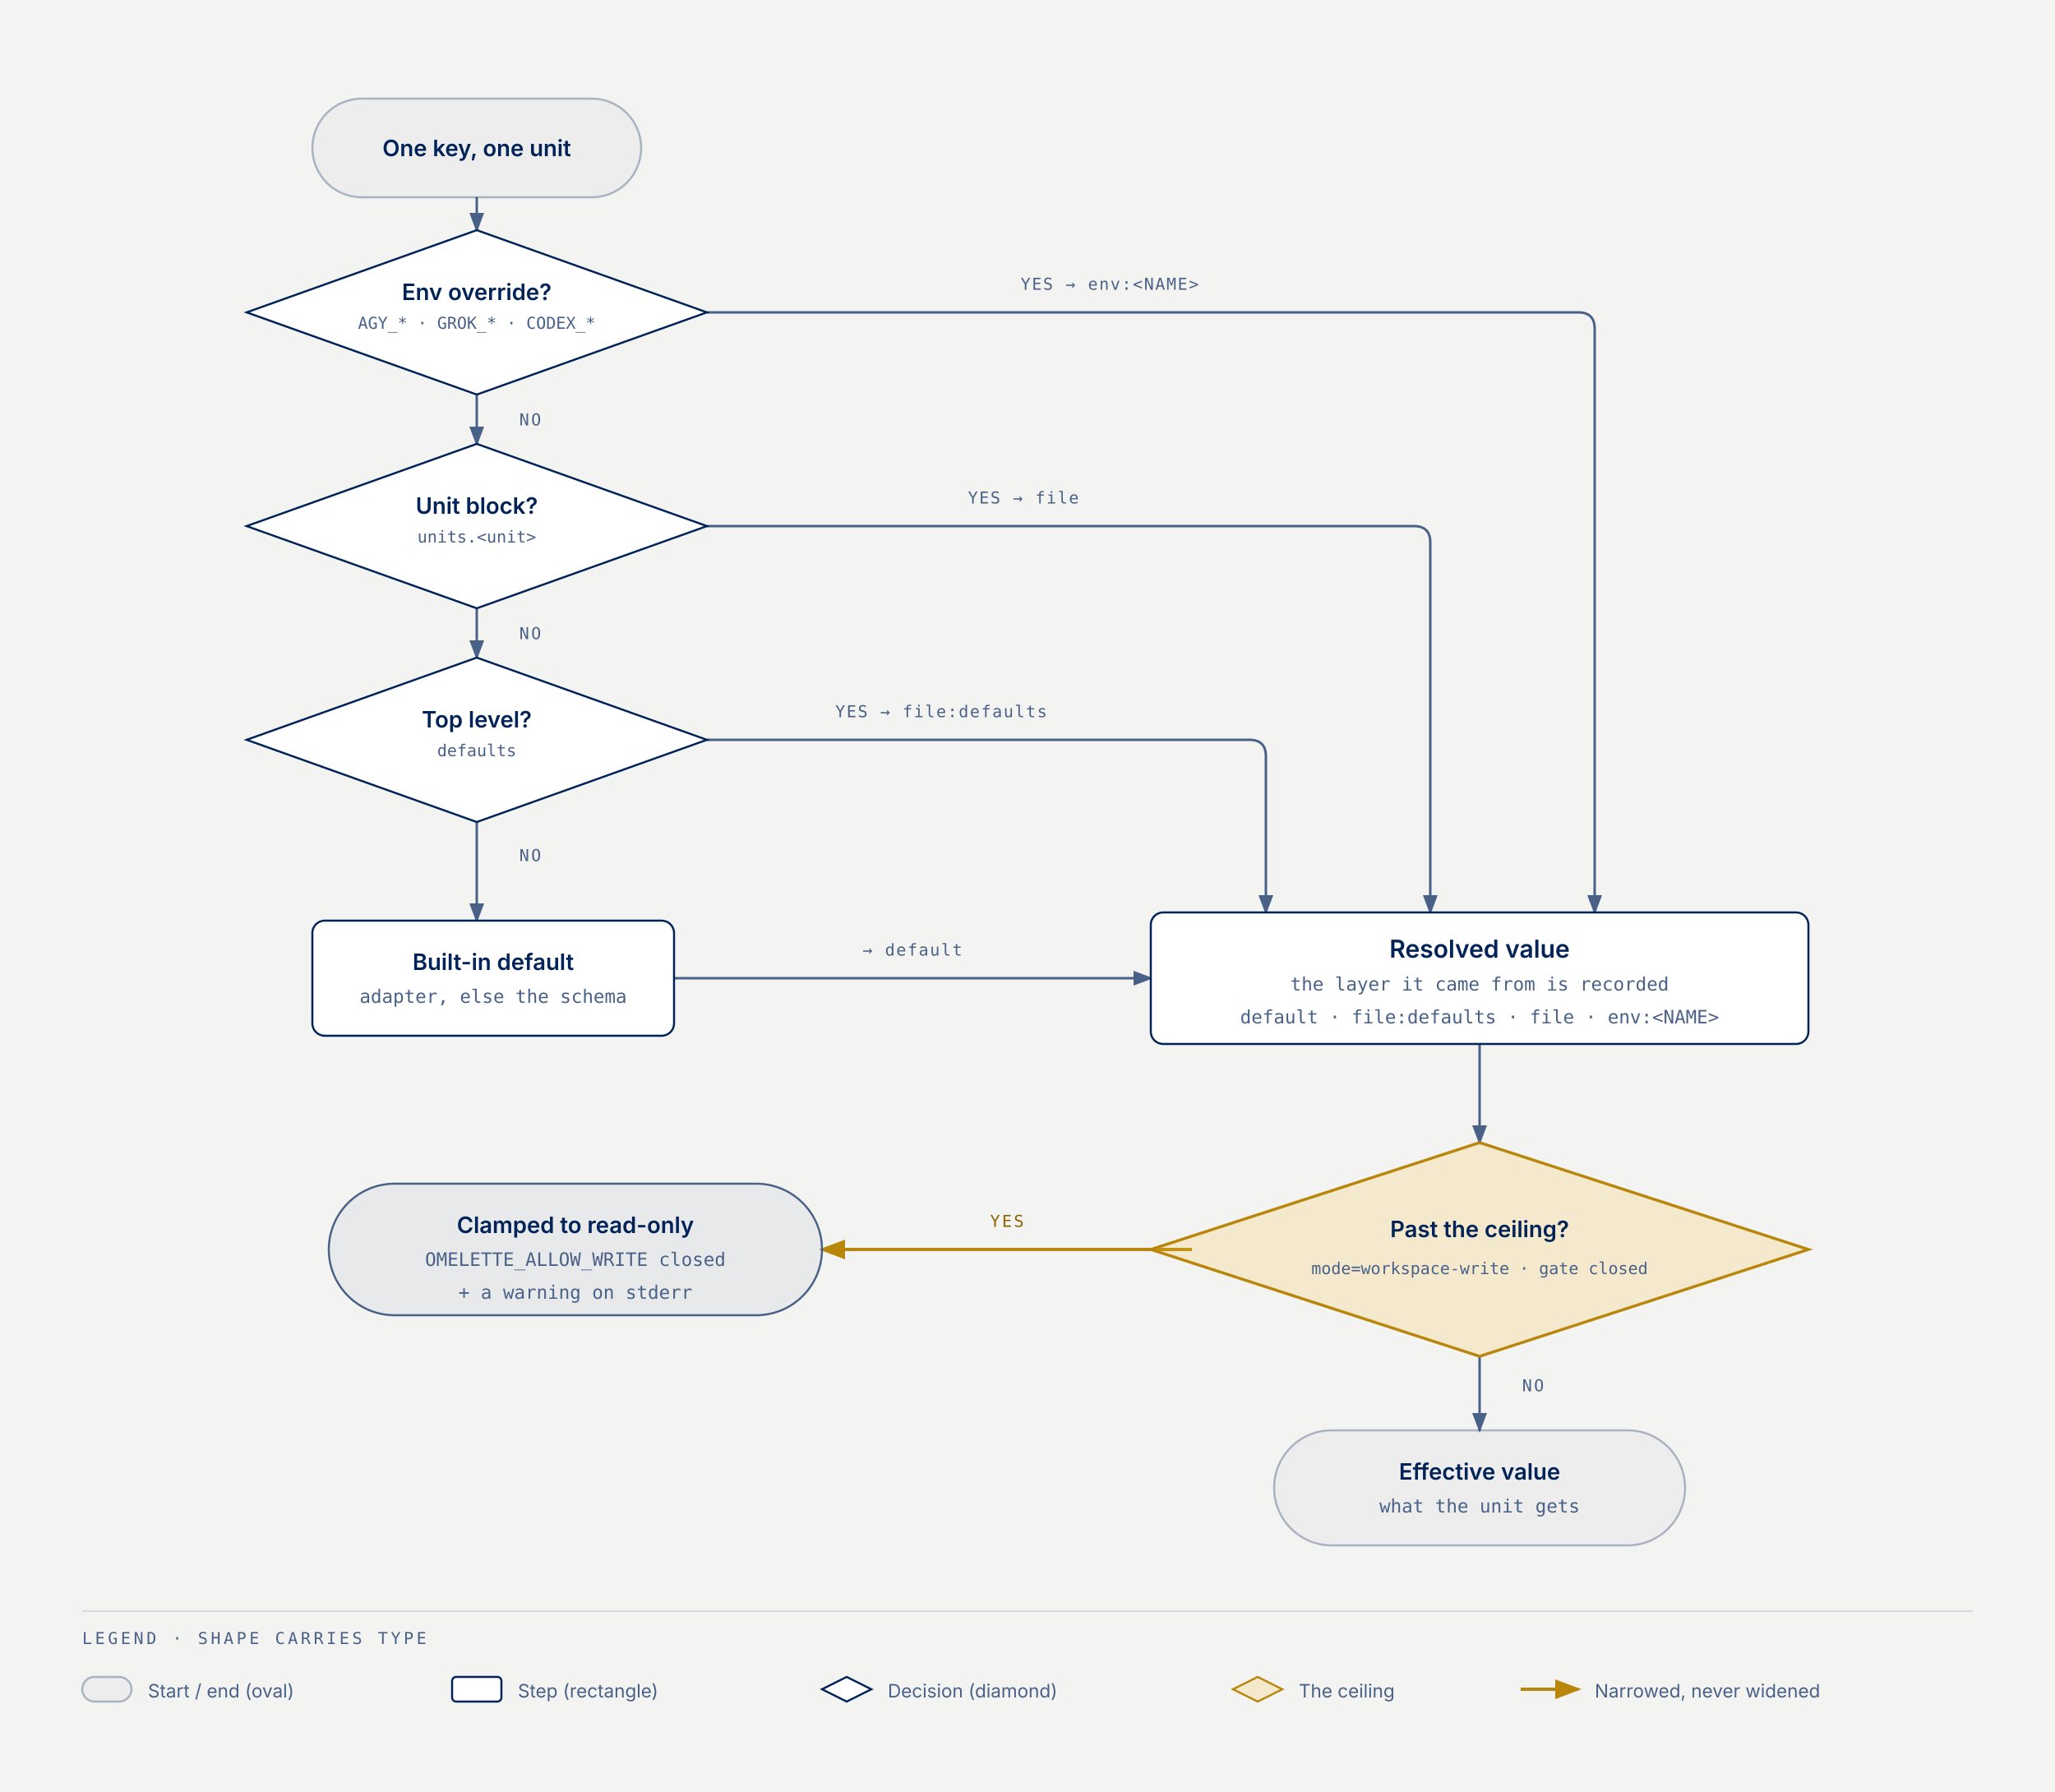
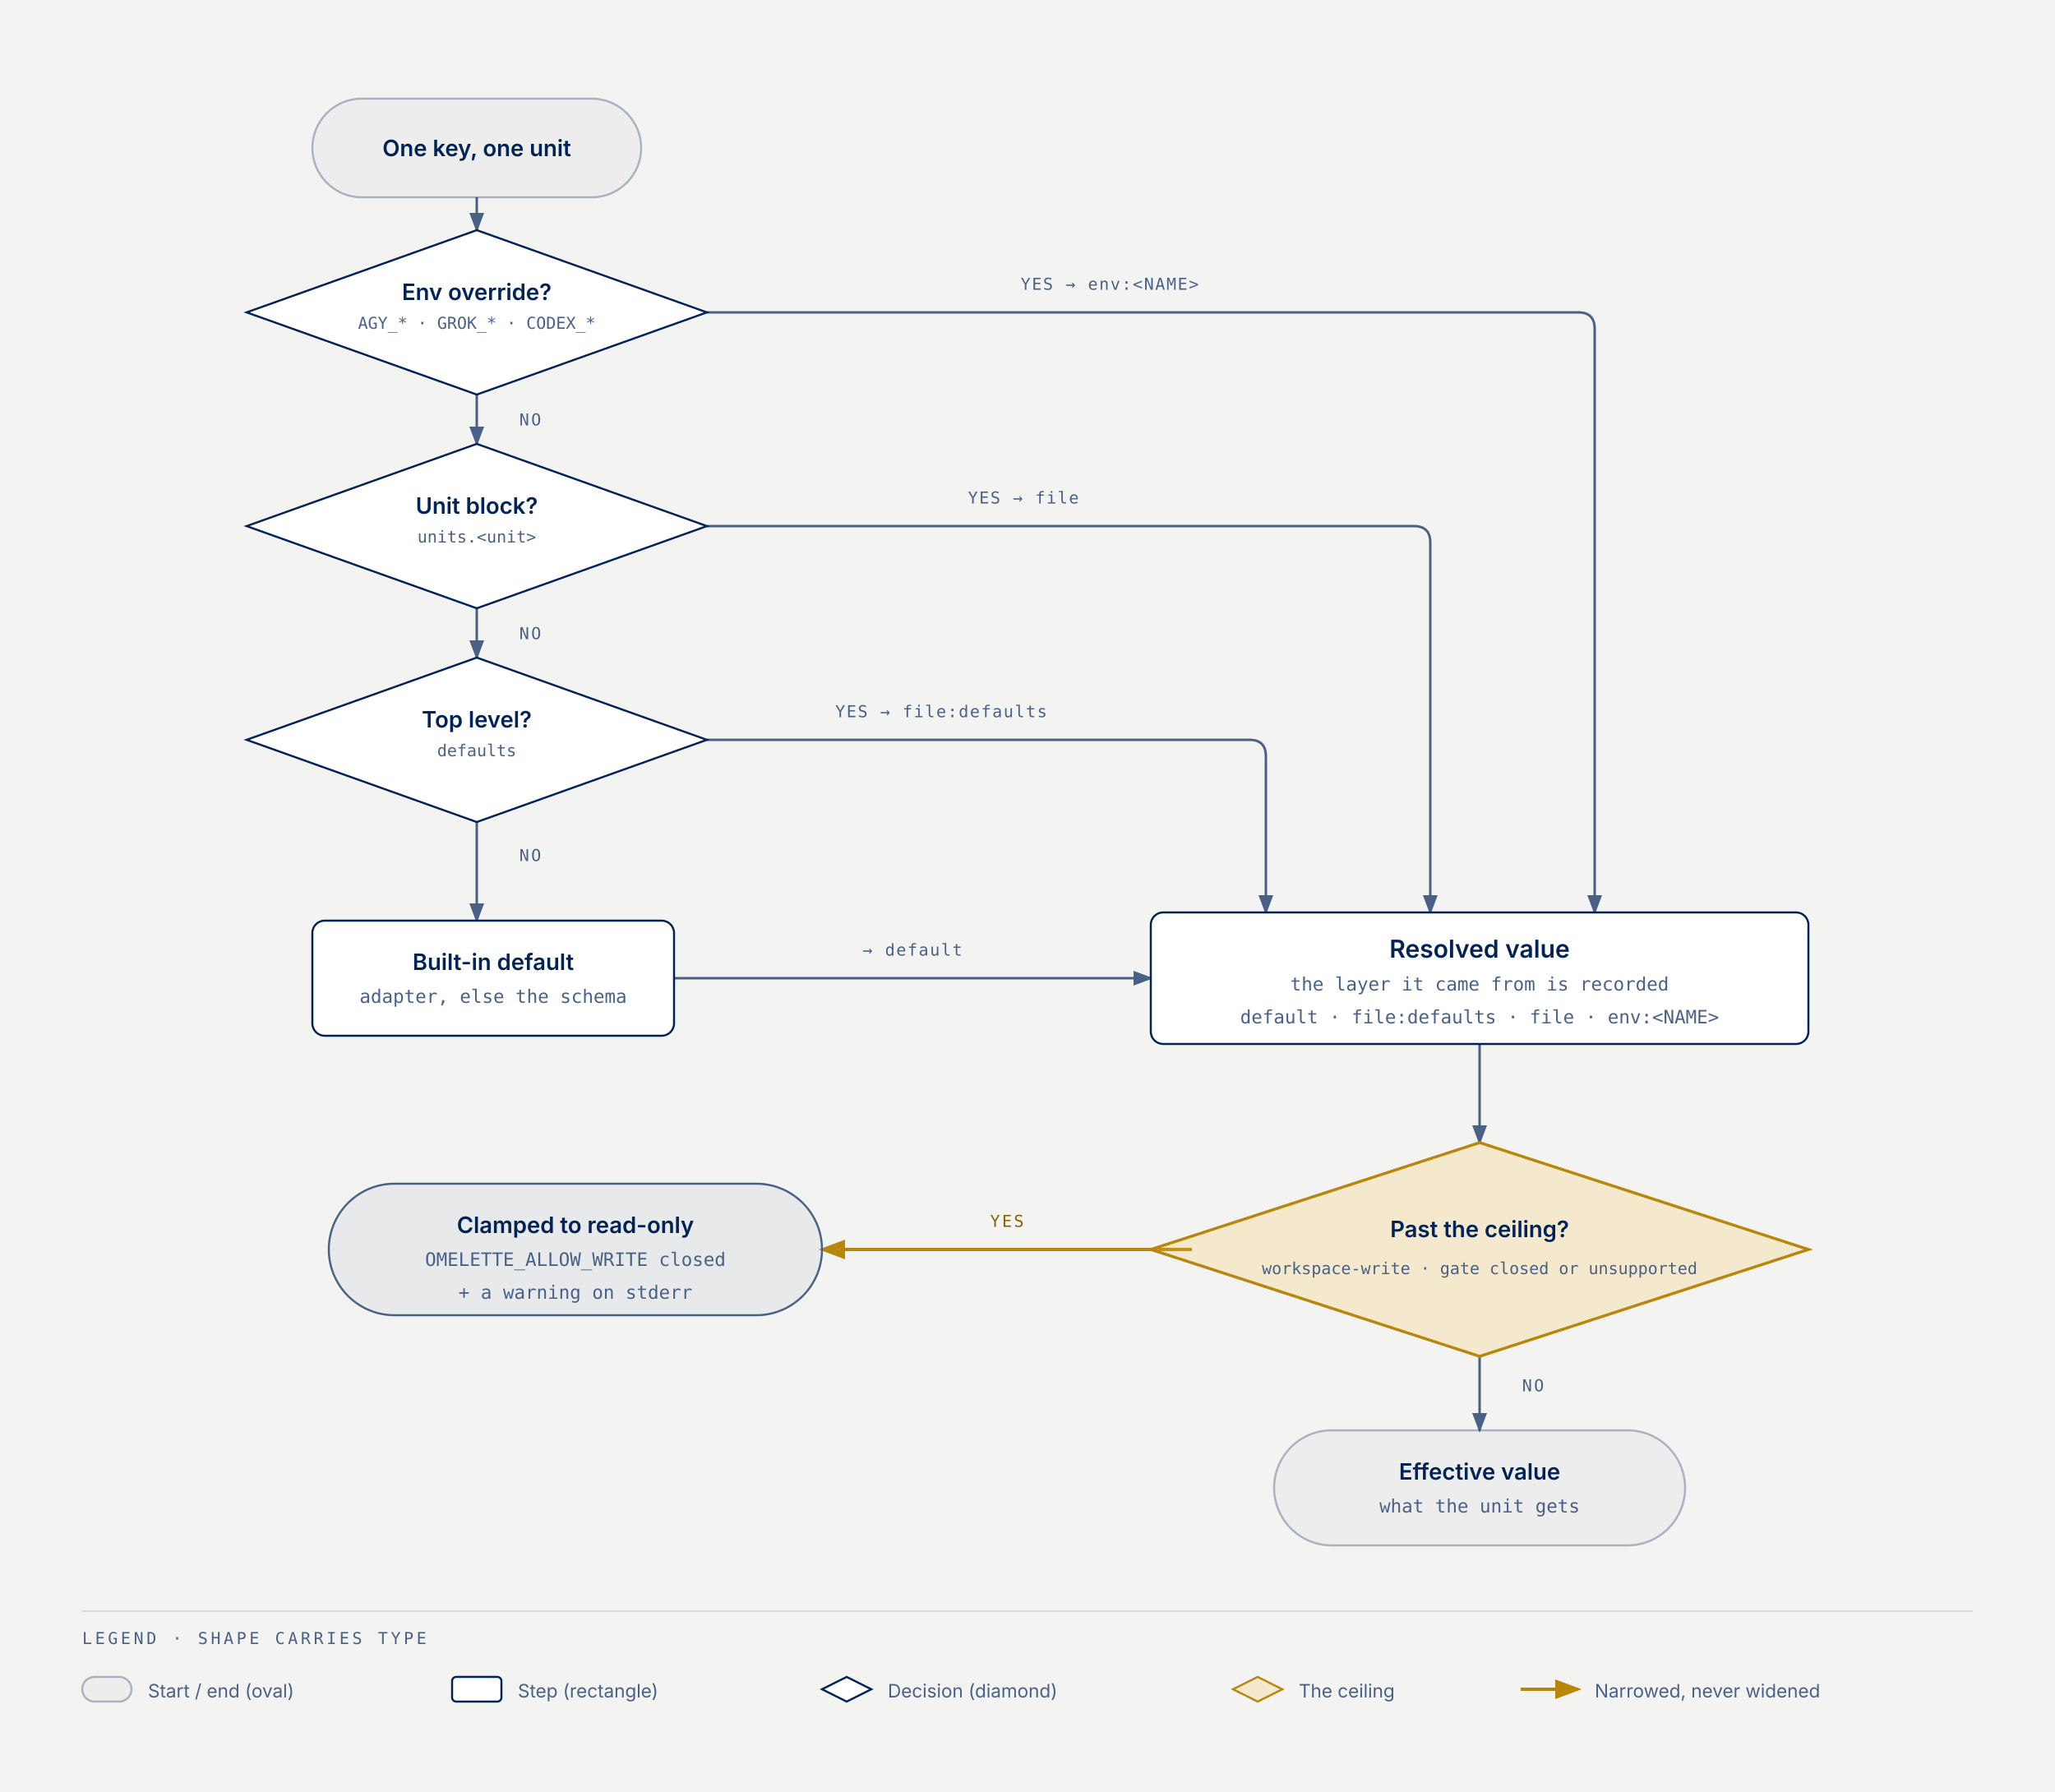
<svg xmlns="http://www.w3.org/2000/svg" viewBox="0 0 1000 872" role="img" aria-labelledby="config-resolution-title config-resolution-desc">
  <defs>
    <marker id="cr-arrow" markerWidth="8" markerHeight="6" refX="7" refY="3" orient="auto">
      <polygon points="0 0, 8 3, 0 6" fill="#4a6187" />
    </marker>
    <marker id="cr-arrow-accent" markerWidth="8" markerHeight="6" refX="7" refY="3" orient="auto">
      <polygon points="0 0, 8 3, 0 6" fill="#b8860b" />
    </marker>
  </defs>
  <rect width="100%" height="100%" fill="#f3f3f1" />
  <line x1="232" y1="96" x2="232" y2="112" stroke="#4a6187" stroke-width="1.2" marker-end="url(#cr-arrow)" />
  <line x1="232" y1="192" x2="232" y2="216" stroke="#4a6187" stroke-width="1.2" marker-end="url(#cr-arrow)" />
  <line x1="232" y1="296" x2="232" y2="320" stroke="#4a6187" stroke-width="1.2" marker-end="url(#cr-arrow)" />
  <line x1="232" y1="400" x2="232" y2="448" stroke="#4a6187" stroke-width="1.2" marker-end="url(#cr-arrow)" />
  <path d="M 344,152 H 768 Q 776,152 776,160 V 444" fill="none" stroke="#4a6187" stroke-width="1.2" marker-end="url(#cr-arrow)" />
  <path d="M 344,256 H 688 Q 696,256 696,264 V 444" fill="none" stroke="#4a6187" stroke-width="1.2" marker-end="url(#cr-arrow)" />
  <path d="M 344,360 H 608 Q 616,360 616,368 V 444" fill="none" stroke="#4a6187" stroke-width="1.2" marker-end="url(#cr-arrow)" />
  <line x1="328" y1="476" x2="560" y2="476" stroke="#4a6187" stroke-width="1.2" marker-end="url(#cr-arrow)" />
  <line x1="720" y1="508" x2="720" y2="556" stroke="#4a6187" stroke-width="1.2" marker-end="url(#cr-arrow)" />
  <line x1="580" y1="608" x2="400" y2="608" stroke="#b8860b" stroke-width="1.6" marker-end="url(#cr-arrow-accent)" />
  <line x1="720" y1="660" x2="720" y2="696" stroke="#4a6187" stroke-width="1.2" marker-end="url(#cr-arrow)" />
  <rect x="484" y="132" width="112" height="12" rx="2" fill="#f3f3f1" />
  <text x="540" y="141" fill="#4a6187" font-size="8" font-family="'Geist Mono', 'SF Mono', Menlo, Consolas, monospace" text-anchor="middle" letter-spacing="0.08em">YES → env:&lt;NAME&gt;</text>
  <rect x="460" y="236" width="76" height="12" rx="2" fill="#f3f3f1" />
  <text x="498" y="245" fill="#4a6187" font-size="8" font-family="'Geist Mono', 'SF Mono', Menlo, Consolas, monospace" text-anchor="middle" letter-spacing="0.08em">YES → file</text>
  <rect x="396" y="340" width="124" height="12" rx="2" fill="#f3f3f1" />
  <text x="458" y="349" fill="#4a6187" font-size="8" font-family="'Geist Mono', 'SF Mono', Menlo, Consolas, monospace" text-anchor="middle" letter-spacing="0.08em">YES → file:defaults</text>
  <rect x="242" y="198" width="32" height="12" rx="2" fill="#f3f3f1" />
  <text x="258" y="207" fill="#4a6187" font-size="8" font-family="'Geist Mono', 'SF Mono', Menlo, Consolas, monospace" text-anchor="middle" letter-spacing="0.12em">NO</text>
  <rect x="242" y="302" width="32" height="12" rx="2" fill="#f3f3f1" />
  <text x="258" y="311" fill="#4a6187" font-size="8" font-family="'Geist Mono', 'SF Mono', Menlo, Consolas, monospace" text-anchor="middle" letter-spacing="0.12em">NO</text>
  <rect x="242" y="410" width="32" height="12" rx="2" fill="#f3f3f1" />
  <text x="258" y="419" fill="#4a6187" font-size="8" font-family="'Geist Mono', 'SF Mono', Menlo, Consolas, monospace" text-anchor="middle" letter-spacing="0.12em">NO</text>
  <rect x="400" y="456" width="88" height="12" rx="2" fill="#f3f3f1" />
  <text x="444" y="465" fill="#4a6187" font-size="8" font-family="'Geist Mono', 'SF Mono', Menlo, Consolas, monospace" text-anchor="middle" letter-spacing="0.08em">→ default</text>
  <rect x="470" y="588" width="40" height="12" rx="2" fill="#f3f3f1" />
  <text x="490" y="597" fill="#8a6200" font-size="8" font-family="'Geist Mono', 'SF Mono', Menlo, Consolas, monospace" text-anchor="middle" letter-spacing="0.12em">YES</text>
  <rect x="730" y="668" width="32" height="12" rx="2" fill="#f3f3f1" />
  <text x="746" y="677" fill="#4a6187" font-size="8" font-family="'Geist Mono', 'SF Mono', Menlo, Consolas, monospace" text-anchor="middle" letter-spacing="0.12em">NO</text>
  <rect x="152" y="48" width="160" height="48" rx="24" fill="#012357" fill-opacity="0.03" stroke="#012357" stroke-opacity="0.30" stroke-width="1" />
  <text x="232" y="76" fill="#012357" font-size="11" font-weight="600" font-family="Geist, Inter, -apple-system, 'Segoe UI', Helvetica, Arial, sans-serif" text-anchor="middle">One key, one unit</text>
  <polygon points="232,112 344,152 232,192 120,152" fill="#ffffff" stroke="#012357" stroke-width="1" />
  <text x="232" y="146" fill="#012357" font-size="11" font-weight="600" font-family="Geist, Inter, -apple-system, 'Segoe UI', Helvetica, Arial, sans-serif" text-anchor="middle">Env override?</text>
  <text x="232" y="160" fill="#4a6187" font-size="8" font-family="'Geist Mono', 'SF Mono', Menlo, Consolas, monospace" text-anchor="middle">AGY_* · GROK_* · CODEX_*</text>
  <polygon points="232,216 344,256 232,296 120,256" fill="#ffffff" stroke="#012357" stroke-width="1" />
  <text x="232" y="250" fill="#012357" font-size="11" font-weight="600" font-family="Geist, Inter, -apple-system, 'Segoe UI', Helvetica, Arial, sans-serif" text-anchor="middle">Unit block?</text>
  <text x="232" y="264" fill="#4a6187" font-size="8" font-family="'Geist Mono', 'SF Mono', Menlo, Consolas, monospace" text-anchor="middle">units.&lt;unit&gt;</text>
  <polygon points="232,320 344,360 232,400 120,360" fill="#ffffff" stroke="#012357" stroke-width="1" />
  <text x="232" y="354" fill="#012357" font-size="11" font-weight="600" font-family="Geist, Inter, -apple-system, 'Segoe UI', Helvetica, Arial, sans-serif" text-anchor="middle">Top level?</text>
  <text x="232" y="368" fill="#4a6187" font-size="8" font-family="'Geist Mono', 'SF Mono', Menlo, Consolas, monospace" text-anchor="middle">defaults</text>
  <rect x="152" y="448" width="176" height="56" rx="6" fill="#ffffff" stroke="#012357" stroke-width="1" />
  <text x="240" y="472" fill="#012357" font-size="11" font-weight="600" font-family="Geist, Inter, -apple-system, 'Segoe UI', Helvetica, Arial, sans-serif" text-anchor="middle">Built-in default</text>
  <text x="240" y="488" fill="#4a6187" font-size="9" font-family="'Geist Mono', 'SF Mono', Menlo, Consolas, monospace" text-anchor="middle">adapter, else the schema</text>
  <rect x="560" y="444" width="320" height="64" rx="6" fill="#ffffff" stroke="#012357" stroke-width="1" />
  <text x="720" y="466" fill="#012357" font-size="12" font-weight="600" font-family="Geist, Inter, -apple-system, 'Segoe UI', Helvetica, Arial, sans-serif" text-anchor="middle">Resolved value</text>
  <text x="720" y="482" fill="#4a6187" font-size="9" font-family="'Geist Mono', 'SF Mono', Menlo, Consolas, monospace" text-anchor="middle">the layer it came from is recorded</text>
  <text x="720" y="498" fill="#4a6187" font-size="9" font-family="'Geist Mono', 'SF Mono', Menlo, Consolas, monospace" text-anchor="middle">default · file:defaults · file · env:&lt;NAME&gt;</text>
  <polygon points="720,556 880,608 720,660 560,608" fill="#fac440" fill-opacity="0.20" stroke="#b8860b" stroke-width="1.4" />
  <text x="720" y="602" fill="#012357" font-size="11" font-weight="600" font-family="Geist, Inter, -apple-system, 'Segoe UI', Helvetica, Arial, sans-serif" text-anchor="middle">Past the ceiling?</text>
-   <text x="720" y="620" fill="#4a6187" font-size="8" font-family="'Geist Mono', 'SF Mono', Menlo, Consolas, monospace" text-anchor="middle">mode=workspace-write · gate closed</text>
+   <text x="720" y="620" fill="#4a6187" font-size="8" font-family="'Geist Mono', 'SF Mono', Menlo, Consolas, monospace" text-anchor="middle">workspace-write · gate closed or unsupported</text>
  <rect x="160" y="576" width="240" height="64" rx="32" fill="#012357" fill-opacity="0.05" stroke="#4a6187" stroke-width="1" />
  <text x="280" y="600" fill="#012357" font-size="11" font-weight="600" font-family="Geist, Inter, -apple-system, 'Segoe UI', Helvetica, Arial, sans-serif" text-anchor="middle">Clamped to read-only</text>
  <text x="280" y="616" fill="#4a6187" font-size="9" font-family="'Geist Mono', 'SF Mono', Menlo, Consolas, monospace" text-anchor="middle">OMELETTE_ALLOW_WRITE closed</text>
  <text x="280" y="632" fill="#4a6187" font-size="9" font-family="'Geist Mono', 'SF Mono', Menlo, Consolas, monospace" text-anchor="middle">+ a warning on stderr</text>
  <rect x="620" y="696" width="200" height="56" rx="28" fill="#012357" fill-opacity="0.03" stroke="#012357" stroke-opacity="0.30" stroke-width="1" />
  <text x="720" y="720" fill="#012357" font-size="11" font-weight="600" font-family="Geist, Inter, -apple-system, 'Segoe UI', Helvetica, Arial, sans-serif" text-anchor="middle">Effective value</text>
  <text x="720" y="736" fill="#4a6187" font-size="9" font-family="'Geist Mono', 'SF Mono', Menlo, Consolas, monospace" text-anchor="middle">what the unit gets</text>
  <line x1="40" y1="784" x2="960" y2="784" stroke="#012357" stroke-opacity="0.12" stroke-width="0.8" />
  <text x="40" y="800" fill="#4a6187" font-size="8" font-family="'Geist Mono', 'SF Mono', Menlo, Consolas, monospace" letter-spacing="0.18em">LEGEND · SHAPE CARRIES TYPE</text>
  <rect x="40" y="816" width="24" height="12" rx="6" fill="#012357" fill-opacity="0.03" stroke="#012357" stroke-opacity="0.30" stroke-width="1" />
  <text x="72" y="826" fill="#4a6187" font-size="9" font-family="Geist, Inter, -apple-system, 'Segoe UI', Helvetica, Arial, sans-serif">Start / end (oval)</text>
  <rect x="220" y="816" width="24" height="12" rx="2" fill="#ffffff" stroke="#012357" stroke-width="1" />
  <text x="252" y="826" fill="#4a6187" font-size="9" font-family="Geist, Inter, -apple-system, 'Segoe UI', Helvetica, Arial, sans-serif">Step (rectangle)</text>
  <polygon points="400,822 412,816 424,822 412,828" fill="#ffffff" stroke="#012357" stroke-width="1" />
  <text x="432" y="826" fill="#4a6187" font-size="9" font-family="Geist, Inter, -apple-system, 'Segoe UI', Helvetica, Arial, sans-serif">Decision (diamond)</text>
  <polygon points="600,822 612,816 624,822 612,828" fill="#fac440" fill-opacity="0.20" stroke="#b8860b" stroke-width="1" />
  <text x="632" y="826" fill="#4a6187" font-size="9" font-family="Geist, Inter, -apple-system, 'Segoe UI', Helvetica, Arial, sans-serif">The ceiling</text>
  <line x1="740" y1="822" x2="768" y2="822" stroke="#b8860b" stroke-width="1.6" marker-end="url(#cr-arrow-accent)" />
  <text x="776" y="826" fill="#4a6187" font-size="9" font-family="Geist, Inter, -apple-system, 'Segoe UI', Helvetica, Arial, sans-serif">Narrowed, never widened</text>
</svg>
